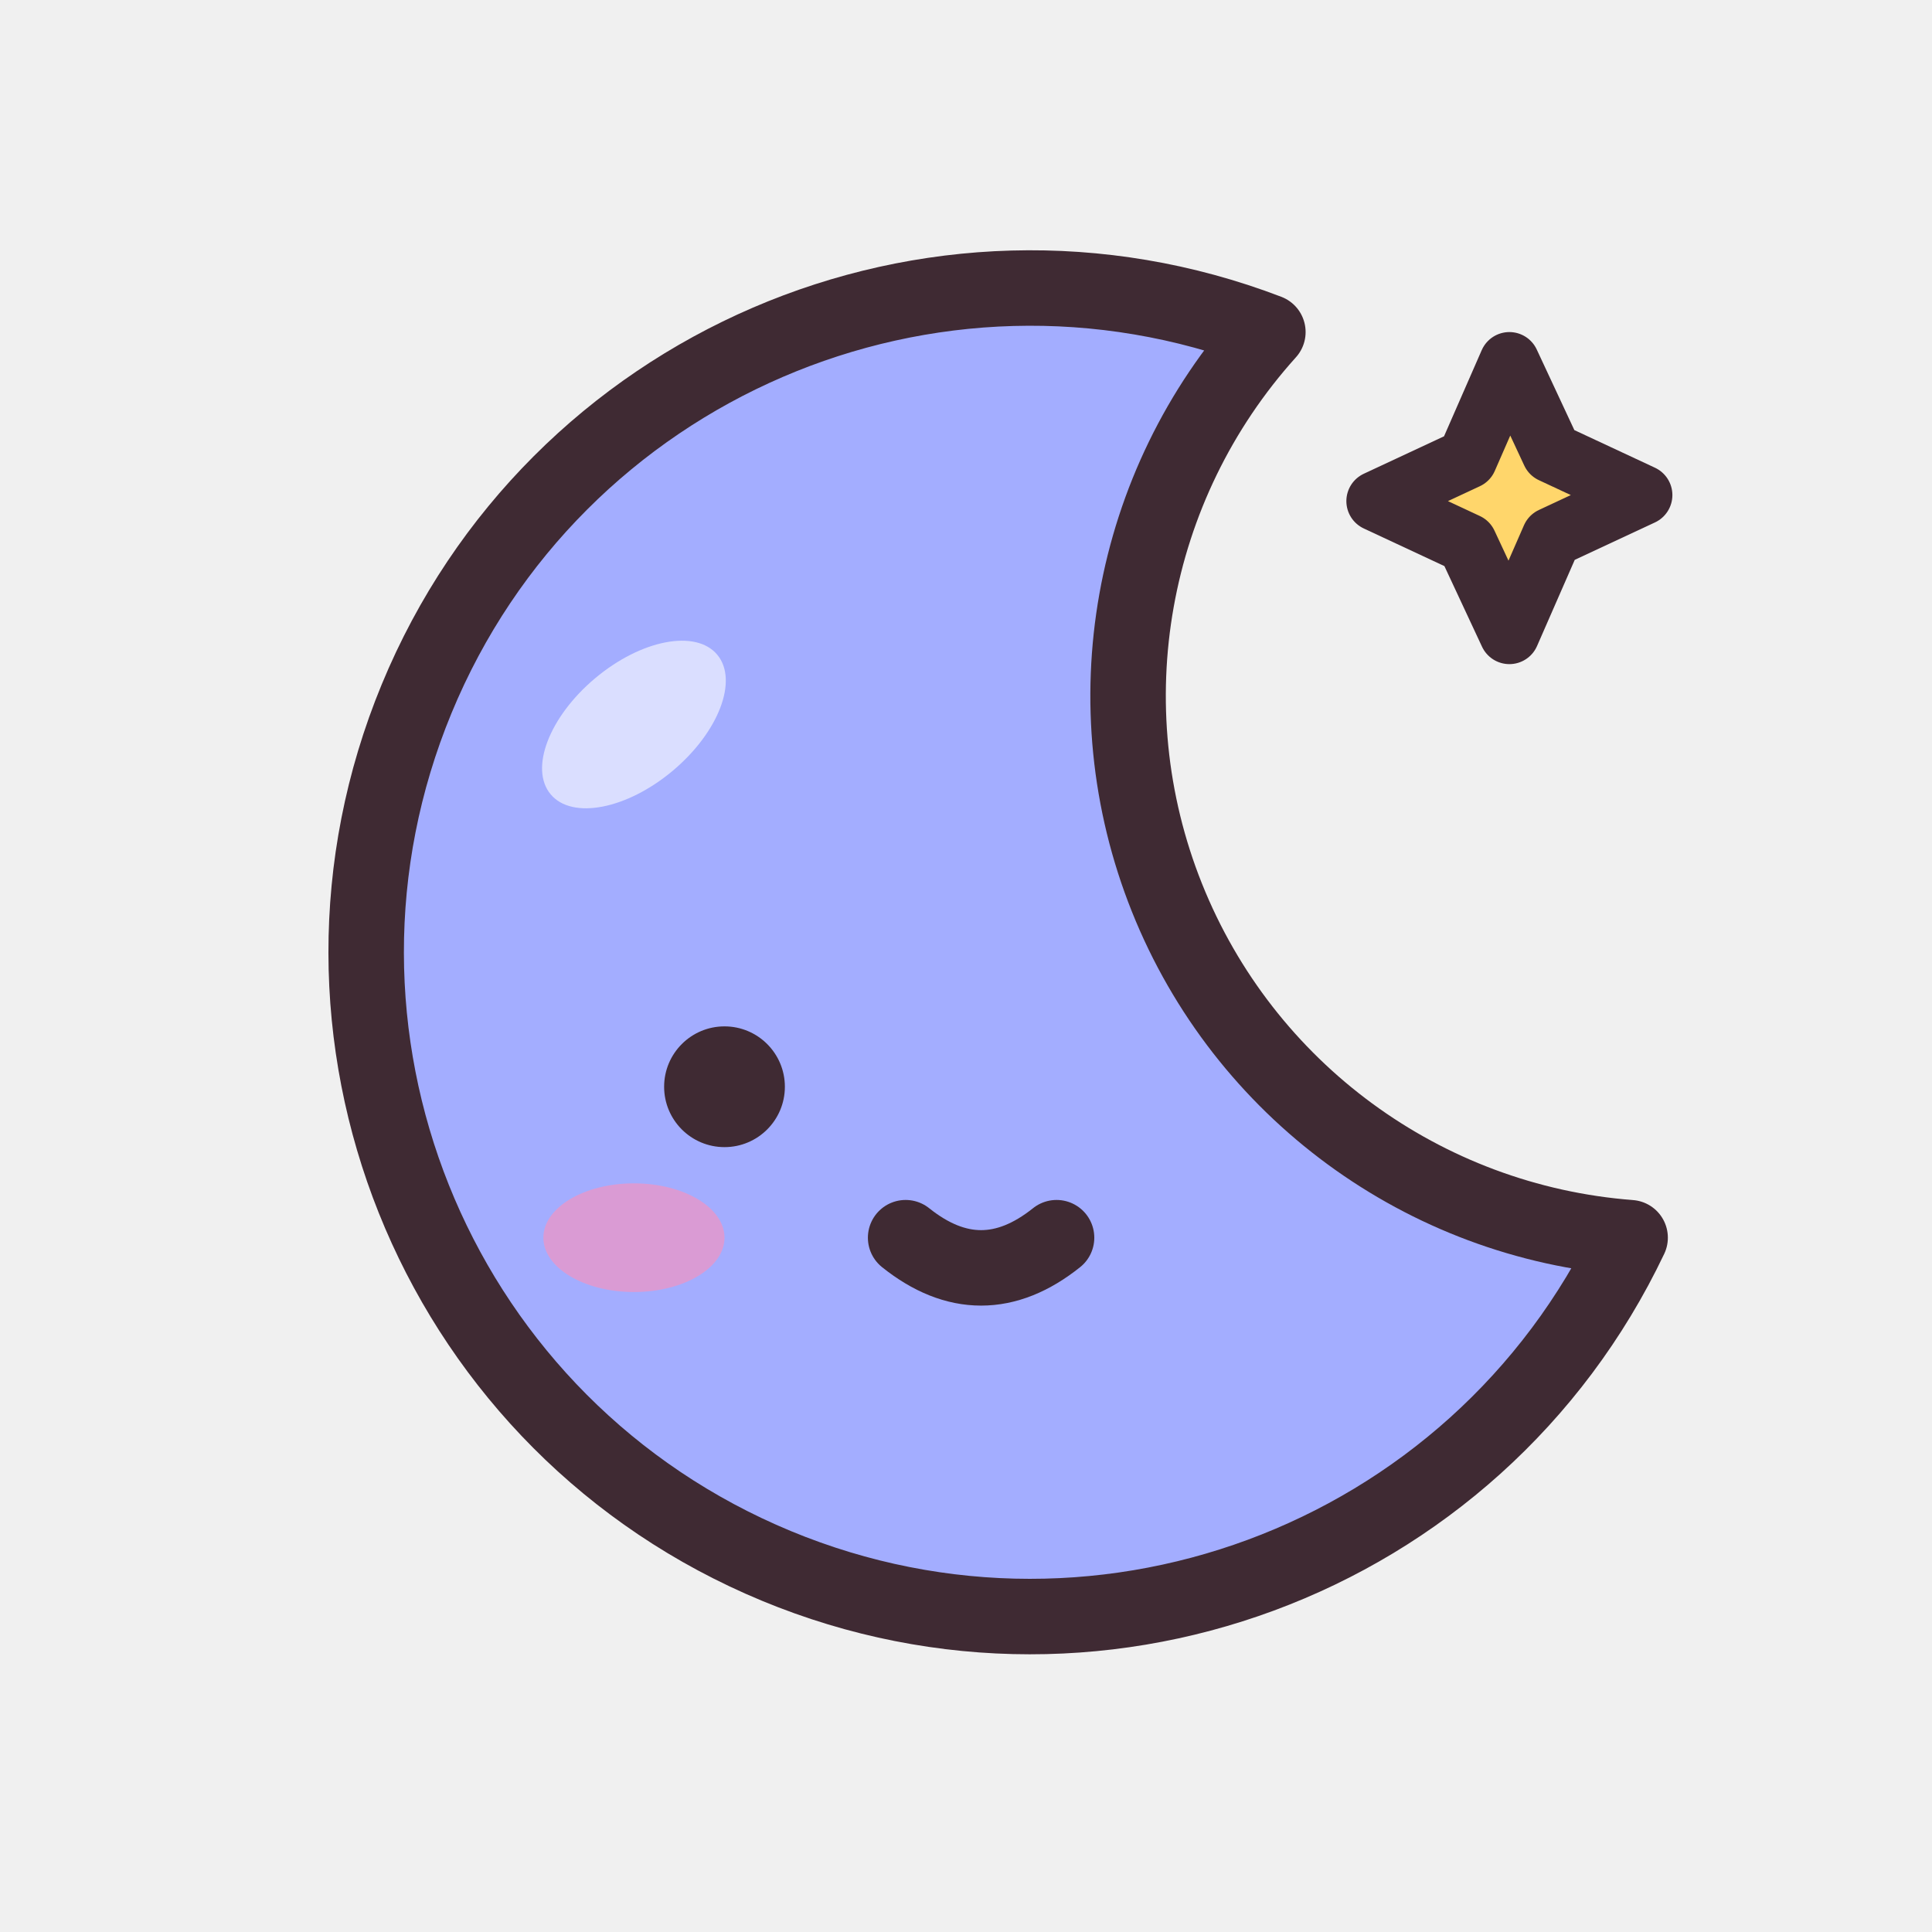
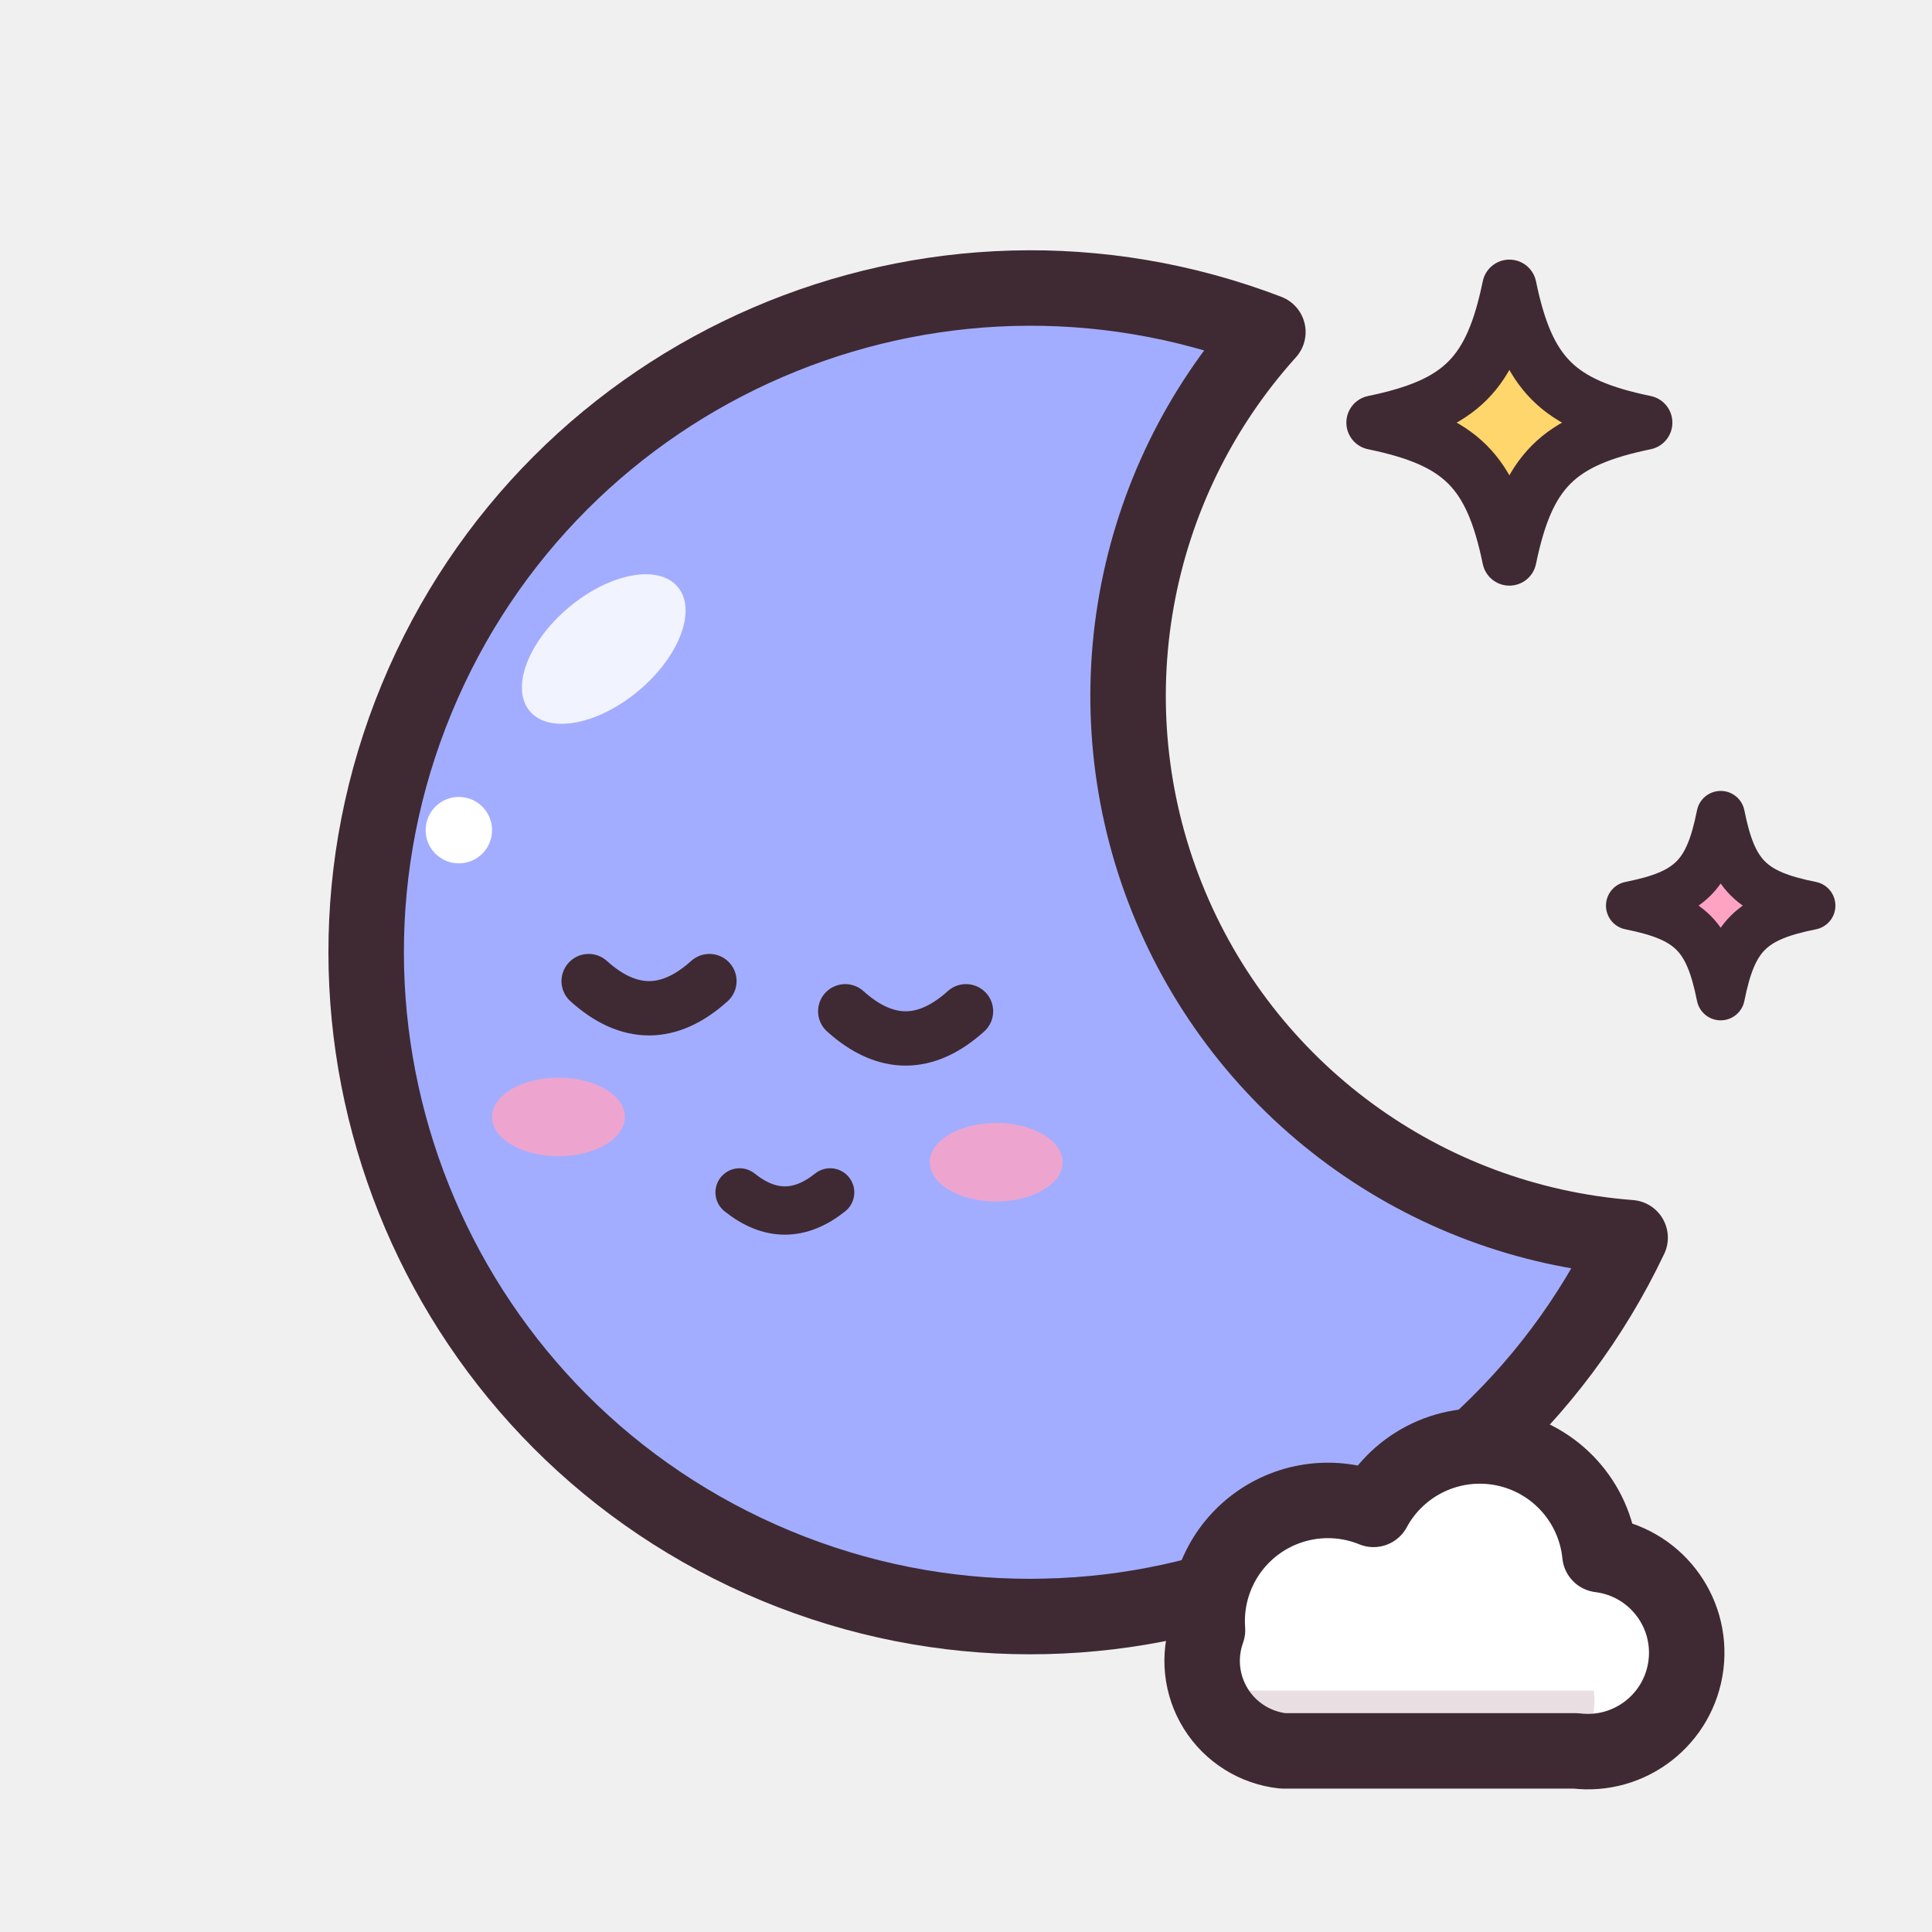
<svg xmlns="http://www.w3.org/2000/svg" viewBox="0 0 64 64" fill="none" stroke="#3F2A33" stroke-width="2.5" stroke-linecap="round" stroke-linejoin="round">
-   <path d="M42 11a22 22 0 1 0 12 30A18 18 0 0 1 42 11z" fill="#A3ADFF" />
-   <circle cx="24" cy="36" r="2" fill="#3F2A33" stroke="none" />
-   <path d="M30 41q2.5 2 5 0" />
-   <ellipse cx="21" cy="41" rx="3" ry="1.8" fill="#FF8FB8" stroke="none" opacity="0.6" />
-   <path d="M50 12l1.4 3 3 1.4-3 1.4L50 21l-1.4-3-3-1.4 3-1.4z" fill="#FFD66B" stroke-width="2" />
-   <ellipse cx="21" cy="24" rx="3.6" ry="2" fill="#FFFFFF" stroke="none" opacity="0.6" transform="rotate(-40 21 24)" />
+   <g data-part="moon" data-origin="30 32">
+     <path d="M42 11a22 22 0 1 0 12 30A18 18 0 0 1 42 11z" fill="#A3ADFF" stroke="none" />
+     <path d="M49.6 47.1a22 22 0 0 1-31.2 0 26 26 0 0 0 31.2 0z" fill="#7A86EE" stroke="none" />
+     <path d="M42 11a22 22 0 1 0 12 30A18 18 0 0 1 42 11z" />
+     <path d="M19.5 32.5q2 1.8 4 0M28 33.5q2 1.8 4 0" stroke-width="1.8" />
+     <path d="M24.5 39.5q1.5 1.2 3 0" stroke-width="1.6" />
+     <ellipse cx="18.5" cy="37" rx="2.2" ry="1.3" fill="#FFA3C3" stroke="none" opacity="0.8" />
+     <ellipse cx="33" cy="38.5" rx="2.2" ry="1.3" fill="#FFA3C3" stroke="none" opacity="0.8" />
+     <ellipse cx="20" cy="21.5" rx="3.2" ry="1.8" transform="rotate(-40 20 21.5)" fill="#FFFFFF" stroke="none" opacity="0.85" />
+     <circle cx="15.2" cy="27.5" r="1.1" fill="#FFFFFF" stroke="none" />
+   </g>
+   <g data-part="sparkle-a" data-origin="50 14">
+     <path d="M50 9.5c.6 2.9 1.6 3.9 4.5 4.5-2.9.6-3.9 1.6-4.5 4.5-.6-2.9-1.6-3.9-4.5-4.5 2.9-.6 3.9-1.6 4.5-4.5z" fill="#FFD66B" stroke-width="1.8" />
+   </g>
+   <g data-part="sparkle-b" data-origin="57 30">
+     <path d="M57 27c.4 2 1 2.6 3 3-2 .4-2.6 1-3 3-.4-2-1-2.6-3-3 2-.4 2.6-1 3-3z" fill="#FFA3C3" stroke-width="1.6" />
+   </g>
+   <g data-part="cloud" data-origin="46 54">
+     <path d="M40 54a4 4 0 0 1 5.5-4 4 4 0 0 1 7.5 1.5 3.2 3.2 0 0 1-.8 6.5H42.5a3 3 0 0 1-2.5-4z" fill="#FFFFFF" stroke="none" />
+     <path d="M41.2 56h11.6a2.6 2.6 0 0 1-.6 2H42.5a2.4 2.4 0 0 1-1.3-2z" fill="#E9DFE3" stroke="none" />
+     <path d="M40 54a4 4 0 0 1 5.5-4 4 4 0 0 1 7.5 1.5 3.2 3.2 0 0 1-.8 6.5H42.5a3 3 0 0 1-2.5-4z" />
+   </g>
</svg>
